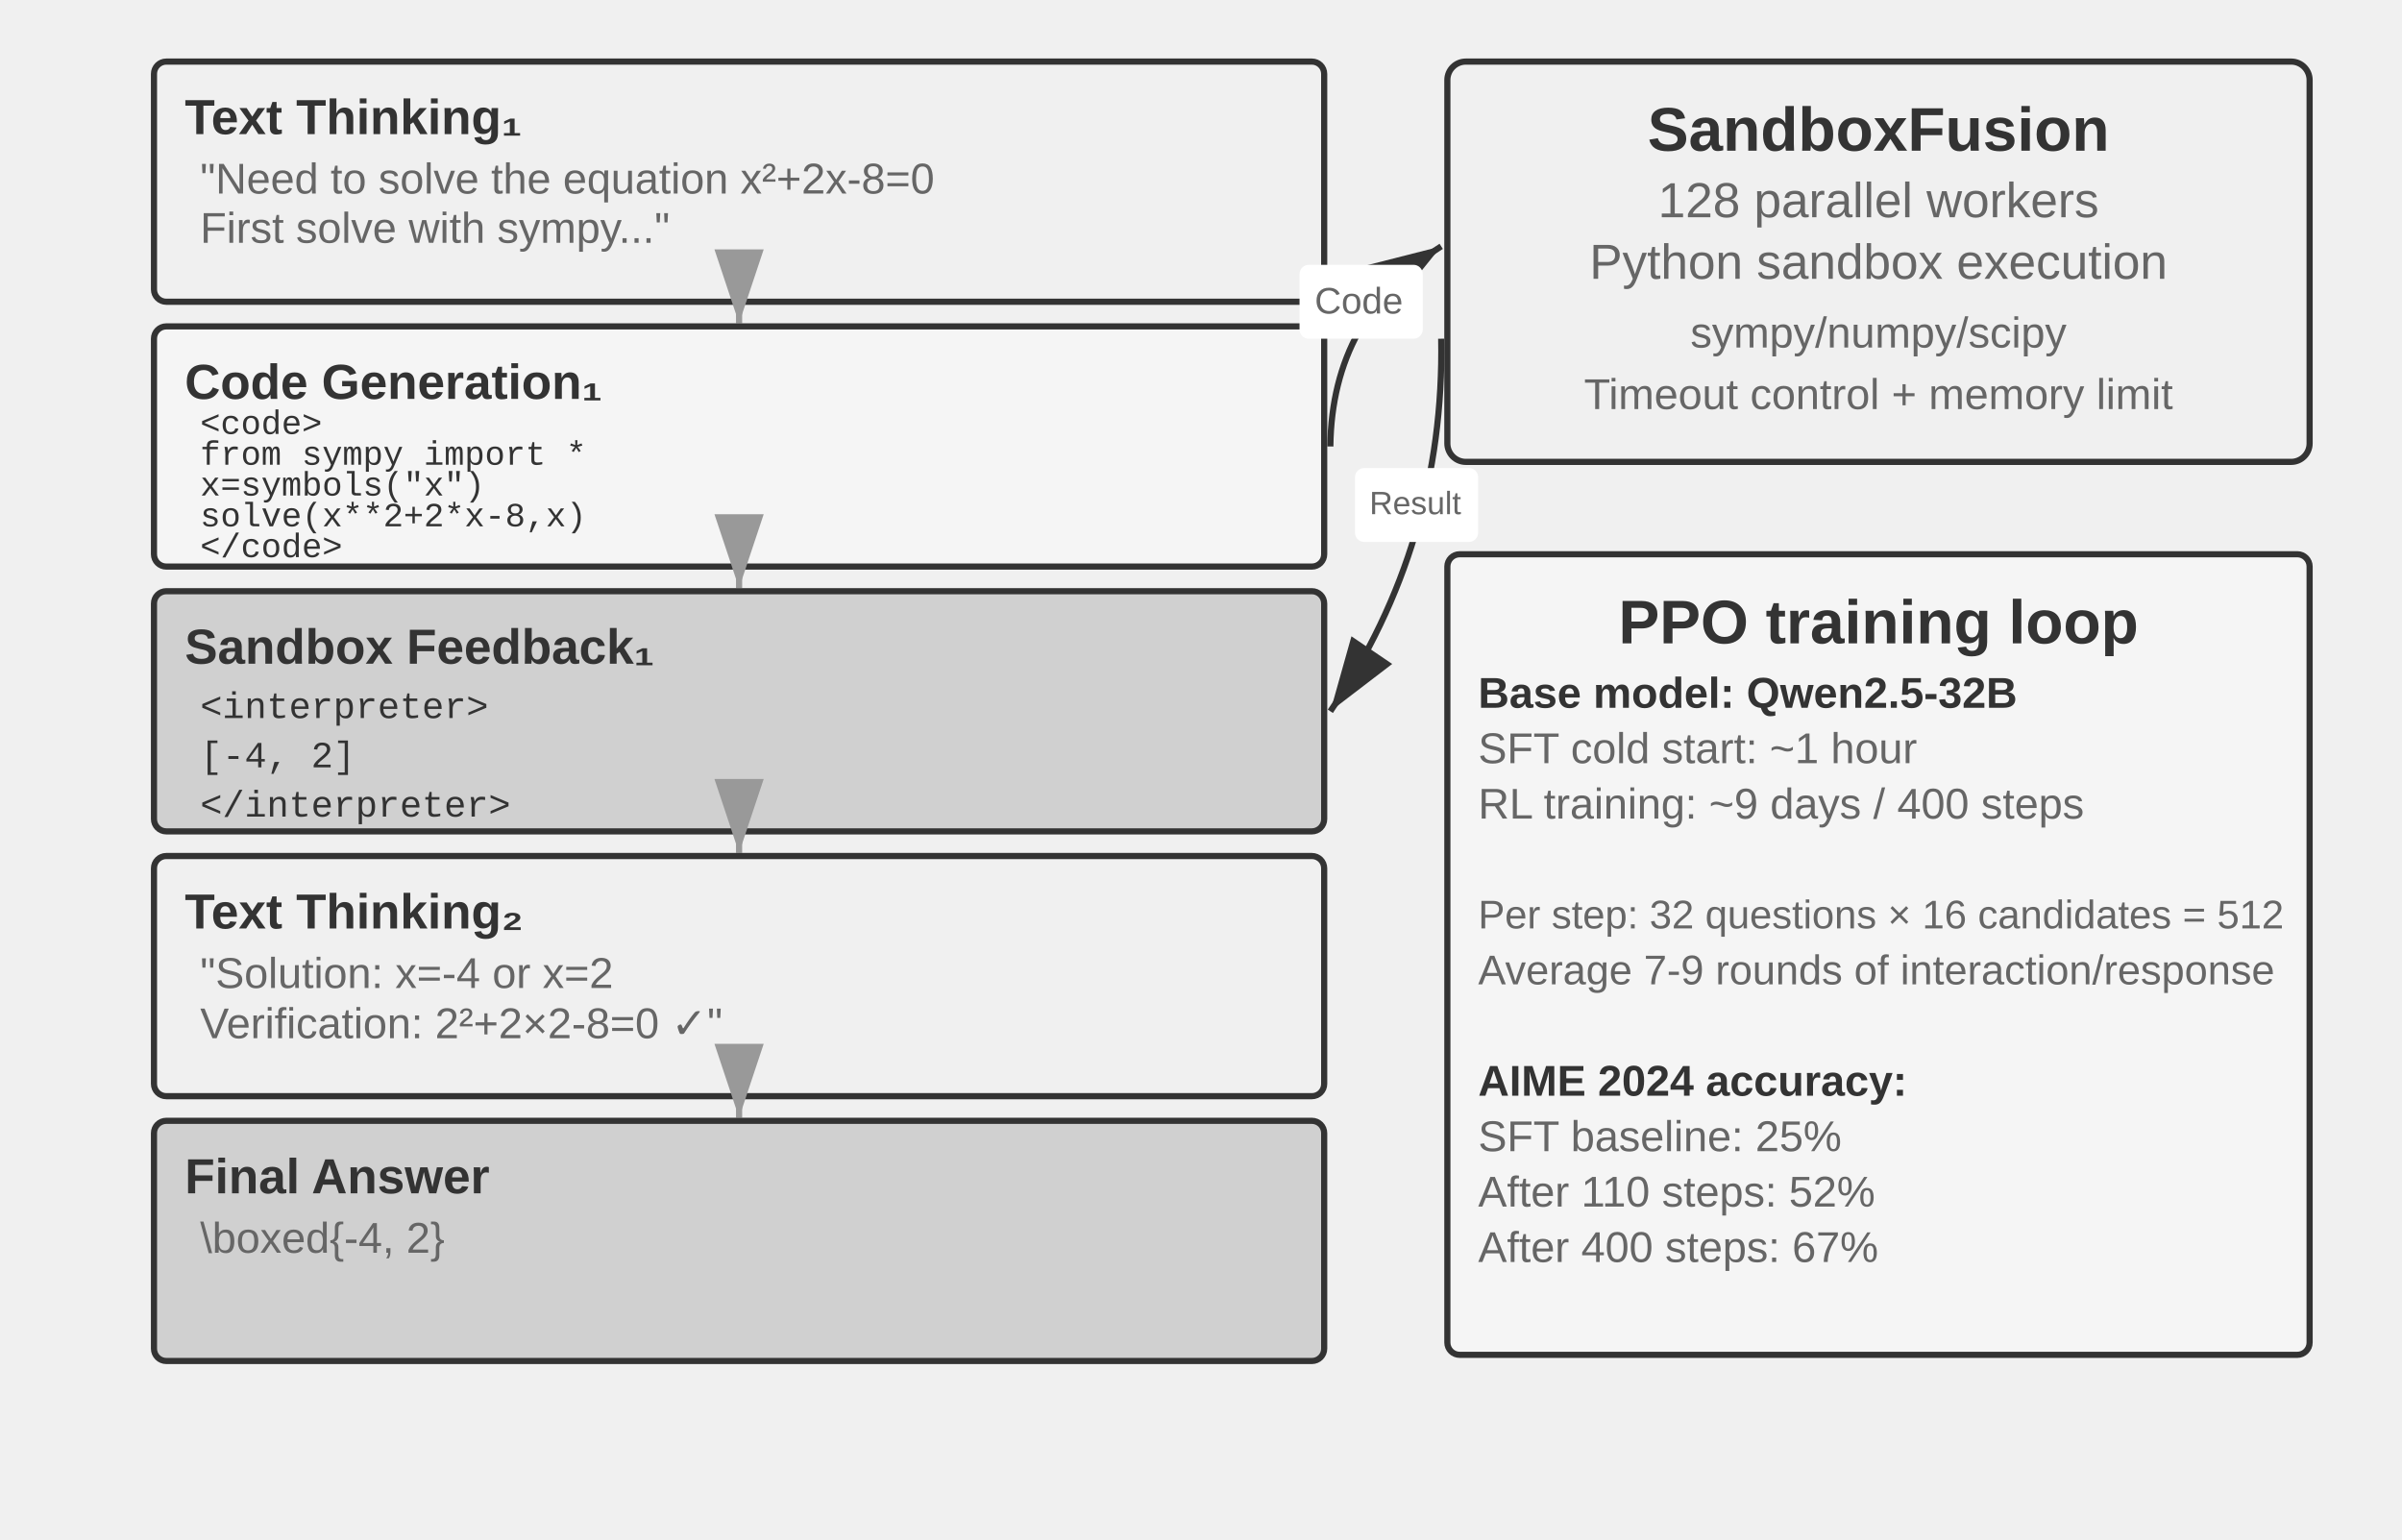
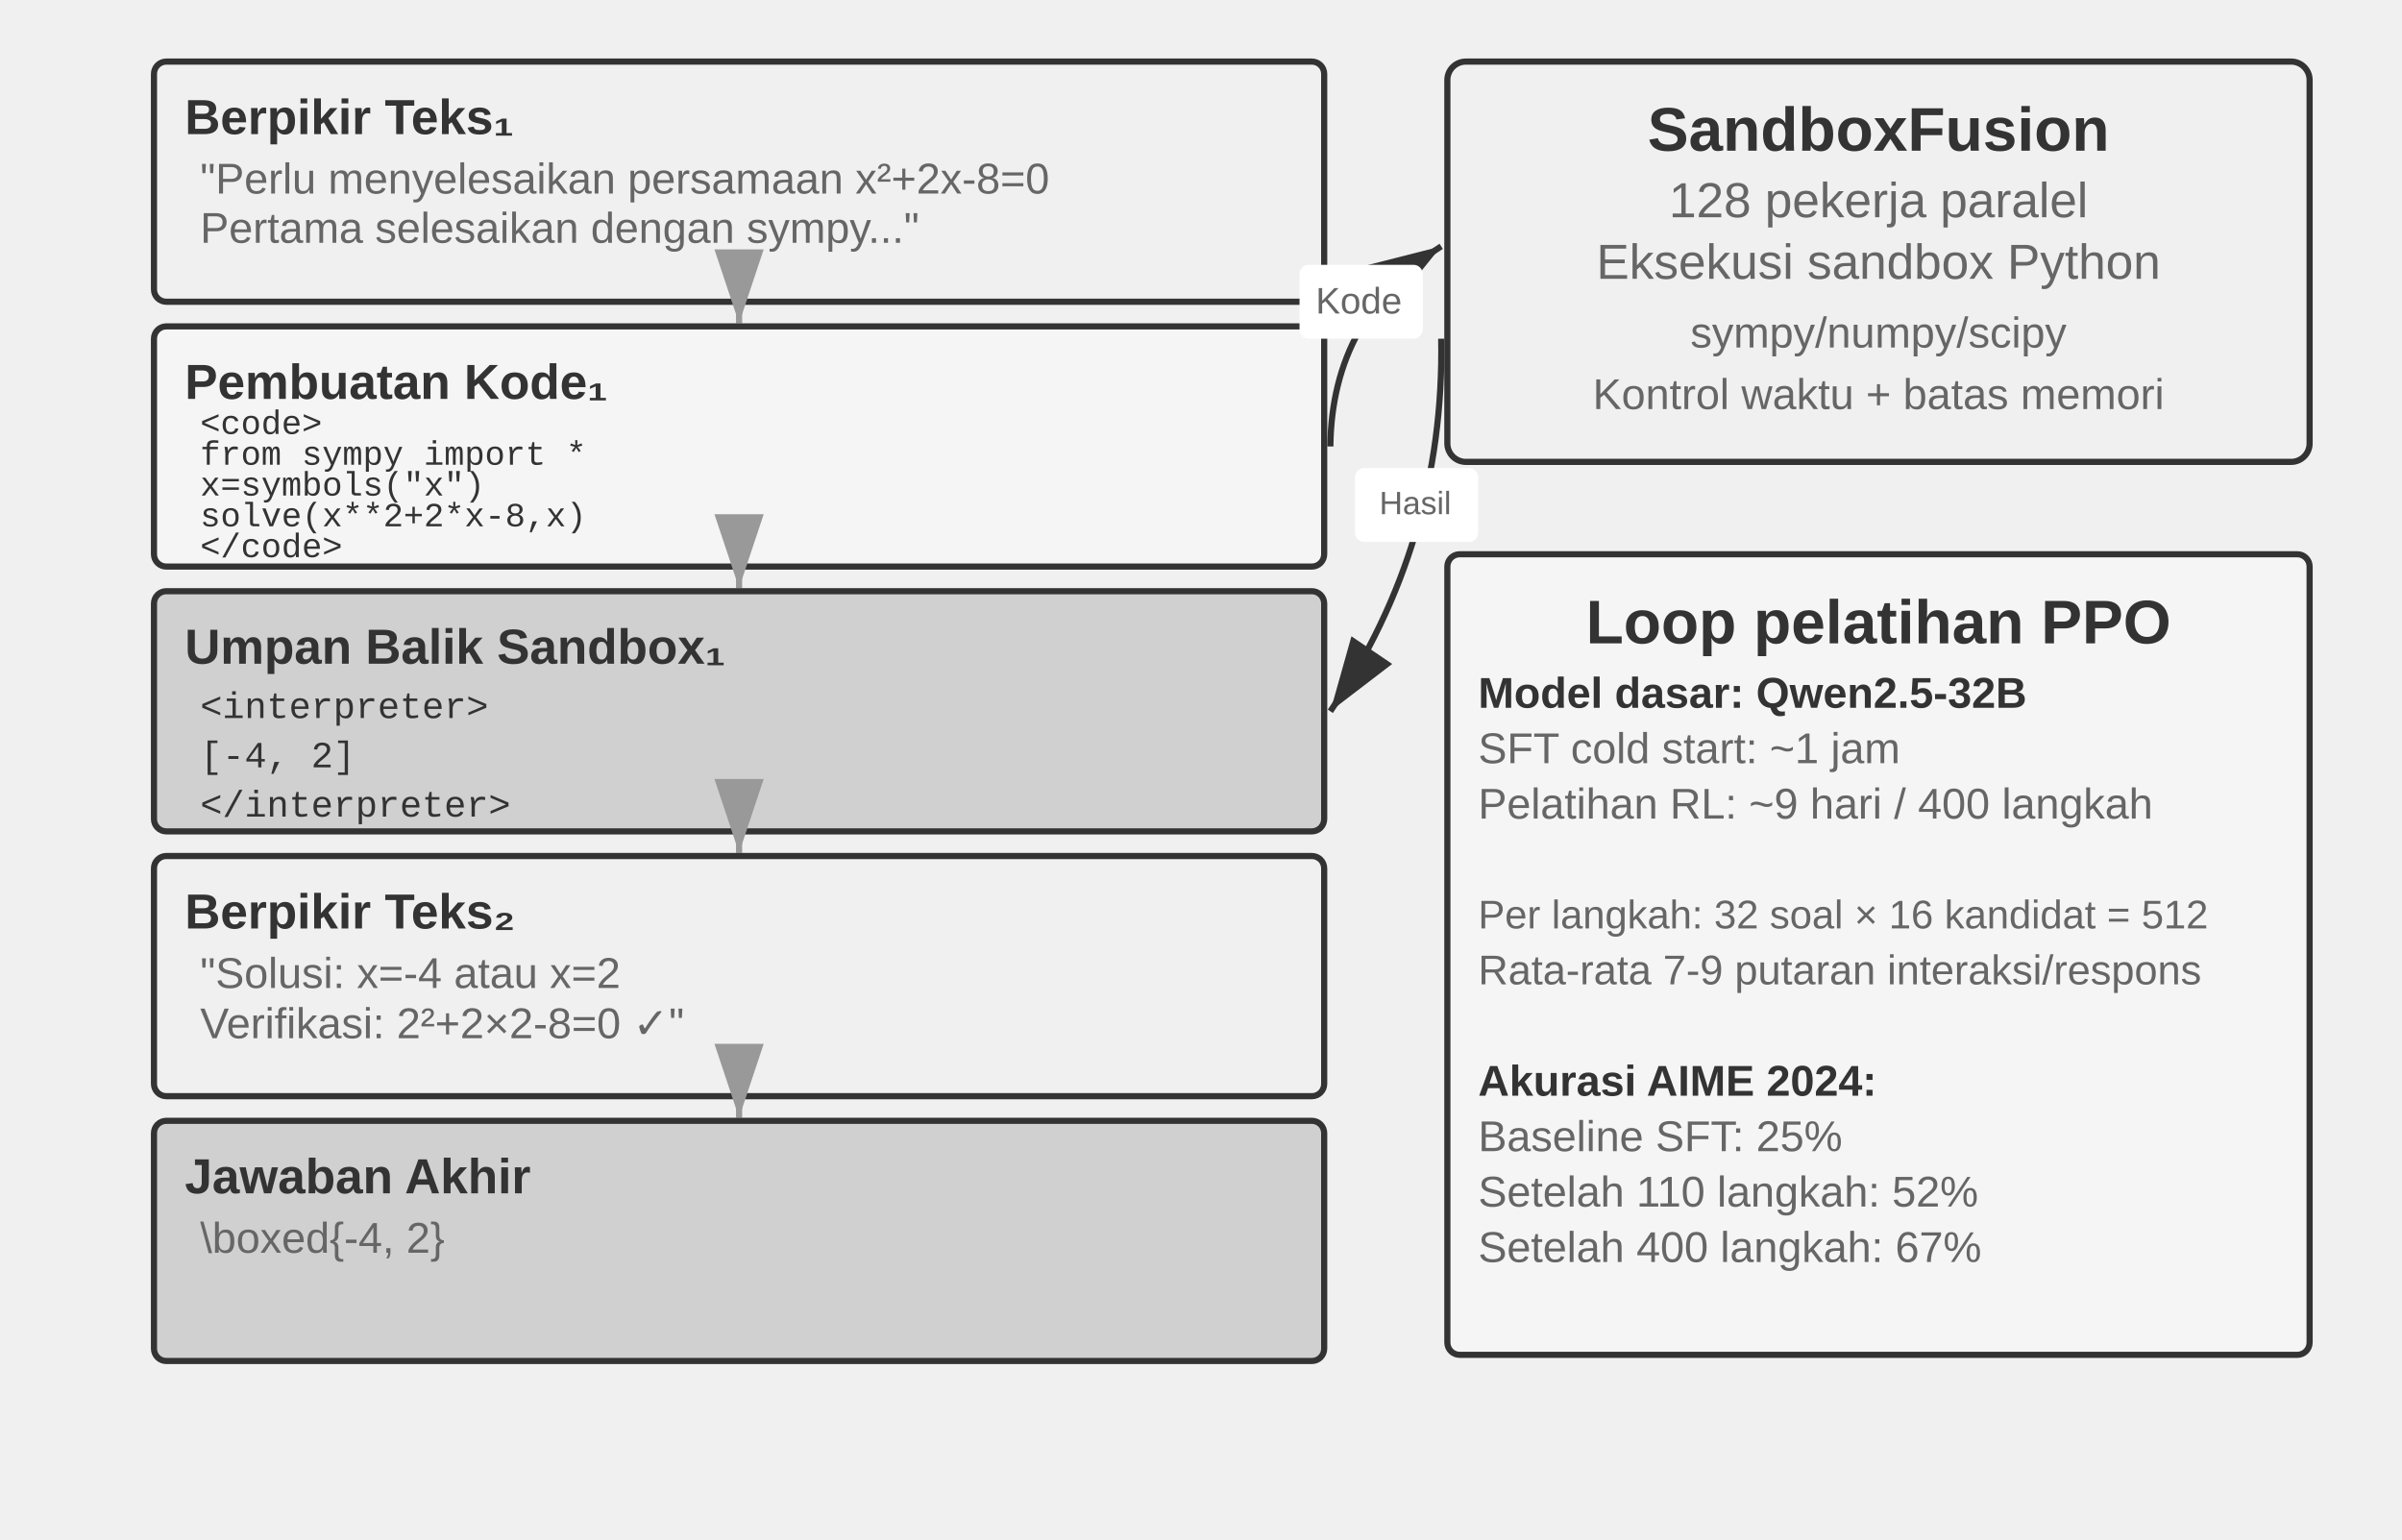
<svg xmlns="http://www.w3.org/2000/svg" viewBox="0 40 780 500" width="780" height="500" style="background:#ffffff">
  <defs>
    <marker id="ah" markerWidth="12" markerHeight="8" refX="12" refY="4" orient="auto">
      <polygon points="0 0, 12 4, 0 8" fill="#333333" />
    </marker>
    <marker id="ah-light" markerWidth="12" markerHeight="8" refX="12" refY="4" orient="auto">
      <polygon points="0 0, 12 4, 0 8" fill="#999999" />
    </marker>
  </defs>
  <rect x="50" y="60" width="380" height="78" rx="4" fill="#f0f0f0" stroke="#333333" stroke-width="2" />
-   <text x="60" y="78" font-family="Arial, 'Helvetica Neue', Helvetica, 'PingFang SC', 'Microsoft YaHei', sans-serif" font-size="16" fill="#333333" text-anchor="start" dominant-baseline="central" font-weight="bold">Text Thinking₁</text>
-   <text x="65" y="98" font-family="Arial, 'Helvetica Neue', Helvetica, 'PingFang SC', 'Microsoft YaHei', sans-serif" font-size="14" fill="#666666" text-anchor="start" dominant-baseline="central" font-weight="normal">"Need to solve the equation x²+2x-8=0</text>
-   <text x="65" y="114" font-family="Arial, 'Helvetica Neue', Helvetica, 'PingFang SC', 'Microsoft YaHei', sans-serif" font-size="14" fill="#666666" text-anchor="start" dominant-baseline="central" font-weight="normal">First solve with sympy..."</text>
+   <text x="60" y="78" font-family="Arial, 'Helvetica Neue', Helvetica, 'PingFang SC', 'Microsoft YaHei', sans-serif" font-size="16" fill="#333333" text-anchor="start" dominant-baseline="central" font-weight="bold">Berpikir Teks₁</text>
+   <text x="65" y="98" font-family="Arial, 'Helvetica Neue', Helvetica, 'PingFang SC', 'Microsoft YaHei', sans-serif" font-size="14" fill="#666666" text-anchor="start" dominant-baseline="central" font-weight="normal">"Perlu menyelesaikan persamaan x²+2x-8=0</text>
+   <text x="65" y="114" font-family="Arial, 'Helvetica Neue', Helvetica, 'PingFang SC', 'Microsoft YaHei', sans-serif" font-size="14" fill="#666666" text-anchor="start" dominant-baseline="central" font-weight="normal">Pertama selesaikan dengan sympy..."</text>
  <line x1="240" y1="139" x2="240" y2="145" stroke="#999999" stroke-width="2" marker-end="url(#ah-light)" />
  <rect x="50" y="146" width="380" height="78" rx="4" fill="#f5f5f5" stroke="#333333" stroke-width="2" />
-   <text x="60" y="164" font-family="Arial, 'Helvetica Neue', Helvetica, 'PingFang SC', 'Microsoft YaHei', sans-serif" font-size="16" fill="#333333" text-anchor="start" dominant-baseline="central" font-weight="bold">Code Generation₁</text>
+   <text x="60" y="164" font-family="Arial, 'Helvetica Neue', Helvetica, 'PingFang SC', 'Microsoft YaHei', sans-serif" font-size="16" fill="#333333" text-anchor="start" dominant-baseline="central" font-weight="bold">Pembuatan Kode₁</text>
  <text x="65" y="178" font-family="'Courier New', Courier, monospace" font-size="11" fill="#333333" text-anchor="start" dominant-baseline="central">&lt;code&gt;</text>
  <text x="65" y="188" font-family="'Courier New', Courier, monospace" font-size="11" fill="#333333" text-anchor="start" dominant-baseline="central">from sympy import *</text>
  <text x="65" y="198" font-family="'Courier New', Courier, monospace" font-size="11" fill="#333333" text-anchor="start" dominant-baseline="central">x=symbols("x")</text>
  <text x="65" y="208" font-family="'Courier New', Courier, monospace" font-size="11" fill="#333333" text-anchor="start" dominant-baseline="central">solve(x**2+2*x-8,x)</text>
  <text x="65" y="218" font-family="'Courier New', Courier, monospace" font-size="11" fill="#333333" text-anchor="start" dominant-baseline="central">&lt;/code&gt;</text>
  <line x1="240" y1="225" x2="240" y2="231" stroke="#999999" stroke-width="2" marker-end="url(#ah-light)" />
  <rect x="50" y="232" width="380" height="78" rx="4" fill="#d0d0d0" stroke="#333333" stroke-width="2" />
-   <text x="60" y="250" font-family="Arial, 'Helvetica Neue', Helvetica, 'PingFang SC', 'Microsoft YaHei', sans-serif" font-size="16" fill="#333333" text-anchor="start" dominant-baseline="central" font-weight="bold">Sandbox Feedback₁</text>
+   <text x="60" y="250" font-family="Arial, 'Helvetica Neue', Helvetica, 'PingFang SC', 'Microsoft YaHei', sans-serif" font-size="16" fill="#333333" text-anchor="start" dominant-baseline="central" font-weight="bold">Umpan Balik Sandbox₁</text>
  <text x="65" y="270" font-family="'Courier New', Courier, monospace" font-size="12" fill="#333333" text-anchor="start" dominant-baseline="central">&lt;interpreter&gt;</text>
  <text x="65" y="286" font-family="'Courier New', Courier, monospace" font-size="12" fill="#333333" text-anchor="start" dominant-baseline="central">[-4, 2]</text>
  <text x="65" y="302" font-family="'Courier New', Courier, monospace" font-size="12" fill="#333333" text-anchor="start" dominant-baseline="central">&lt;/interpreter&gt;</text>
  <line x1="240" y1="311" x2="240" y2="317" stroke="#999999" stroke-width="2" marker-end="url(#ah-light)" />
  <rect x="50" y="318" width="380" height="78" rx="4" fill="#f0f0f0" stroke="#333333" stroke-width="2" />
-   <text x="60" y="336" font-family="Arial, 'Helvetica Neue', Helvetica, 'PingFang SC', 'Microsoft YaHei', sans-serif" font-size="16" fill="#333333" text-anchor="start" dominant-baseline="central" font-weight="bold">Text Thinking₂</text>
-   <text x="65" y="356" font-family="Arial, 'Helvetica Neue', Helvetica, 'PingFang SC', 'Microsoft YaHei', sans-serif" font-size="14" fill="#666666" text-anchor="start" dominant-baseline="central" font-weight="normal">"Solution: x=-4 or x=2</text>
-   <text x="65" y="372" font-family="Arial, 'Helvetica Neue', Helvetica, 'PingFang SC', 'Microsoft YaHei', sans-serif" font-size="14" fill="#666666" text-anchor="start" dominant-baseline="central" font-weight="normal">Verification: 2²+2×2-8=0 ✓"</text>
+   <text x="60" y="336" font-family="Arial, 'Helvetica Neue', Helvetica, 'PingFang SC', 'Microsoft YaHei', sans-serif" font-size="16" fill="#333333" text-anchor="start" dominant-baseline="central" font-weight="bold">Berpikir Teks₂</text>
+   <text x="65" y="356" font-family="Arial, 'Helvetica Neue', Helvetica, 'PingFang SC', 'Microsoft YaHei', sans-serif" font-size="14" fill="#666666" text-anchor="start" dominant-baseline="central" font-weight="normal">"Solusi: x=-4 atau x=2</text>
+   <text x="65" y="372" font-family="Arial, 'Helvetica Neue', Helvetica, 'PingFang SC', 'Microsoft YaHei', sans-serif" font-size="14" fill="#666666" text-anchor="start" dominant-baseline="central" font-weight="normal">Verifikasi: 2²+2×2-8=0 ✓"</text>
  <line x1="240" y1="397" x2="240" y2="403" stroke="#999999" stroke-width="2" marker-end="url(#ah-light)" />
  <rect x="50" y="404" width="380" height="78" rx="4" fill="#d0d0d0" stroke="#333333" stroke-width="2" />
-   <text x="60" y="422" font-family="Arial, 'Helvetica Neue', Helvetica, 'PingFang SC', 'Microsoft YaHei', sans-serif" font-size="16" fill="#333333" text-anchor="start" dominant-baseline="central" font-weight="bold">Final Answer</text>
+   <text x="60" y="422" font-family="Arial, 'Helvetica Neue', Helvetica, 'PingFang SC', 'Microsoft YaHei', sans-serif" font-size="16" fill="#333333" text-anchor="start" dominant-baseline="central" font-weight="bold">Jawaban Akhir</text>
  <text x="65" y="442" font-family="Arial, 'Helvetica Neue', Helvetica, 'PingFang SC', 'Microsoft YaHei', sans-serif" font-size="14" fill="#666666" text-anchor="start" dominant-baseline="central" font-weight="normal">\boxed{-4, 2}</text>
  <rect x="470" y="60" width="280" height="130" rx="6" fill="#f0f0f0" stroke="#333333" stroke-width="2" />
  <text x="610" y="82" font-family="Arial, 'Helvetica Neue', Helvetica, 'PingFang SC', 'Microsoft YaHei', sans-serif" font-size="20" fill="#333333" text-anchor="middle" dominant-baseline="central" font-weight="bold">SandboxFusion</text>
-   <text x="610" y="105" font-family="Arial, 'Helvetica Neue', Helvetica, 'PingFang SC', 'Microsoft YaHei', sans-serif" font-size="16" fill="#666666" text-anchor="middle" dominant-baseline="central" font-weight="normal">128 parallel workers</text>
-   <text x="610" y="125" font-family="Arial, 'Helvetica Neue', Helvetica, 'PingFang SC', 'Microsoft YaHei', sans-serif" font-size="16" fill="#666666" text-anchor="middle" dominant-baseline="central" font-weight="normal">Python sandbox execution</text>
+   <text x="610" y="105" font-family="Arial, 'Helvetica Neue', Helvetica, 'PingFang SC', 'Microsoft YaHei', sans-serif" font-size="16" fill="#666666" text-anchor="middle" dominant-baseline="central" font-weight="normal">128 pekerja paralel</text>
+   <text x="610" y="125" font-family="Arial, 'Helvetica Neue', Helvetica, 'PingFang SC', 'Microsoft YaHei', sans-serif" font-size="16" fill="#666666" text-anchor="middle" dominant-baseline="central" font-weight="normal">Eksekusi sandbox Python</text>
  <text x="610" y="148" font-family="Arial, 'Helvetica Neue', Helvetica, 'PingFang SC', 'Microsoft YaHei', sans-serif" font-size="14" fill="#666666" text-anchor="middle" dominant-baseline="central" font-weight="normal">sympy/numpy/scipy</text>
-   <text x="610" y="168" font-family="Arial, 'Helvetica Neue', Helvetica, 'PingFang SC', 'Microsoft YaHei', sans-serif" font-size="14" fill="#666666" text-anchor="middle" dominant-baseline="central" font-weight="normal">Timeout control + memory limit</text>
+   <text x="610" y="168" font-family="Arial, 'Helvetica Neue', Helvetica, 'PingFang SC', 'Microsoft YaHei', sans-serif" font-size="14" fill="#666666" text-anchor="middle" dominant-baseline="central" font-weight="normal">Kontrol waktu + batas memori</text>
  <path d="M 432,185 Q 432.504,142.81 468,120" fill="none" stroke="#333333" stroke-width="2" marker-end="url(#ah)" />
  <rect x="422" y="126" width="40" height="24" rx="3" fill="white" />
-   <text x="441.252" y="137.655" font-family="Arial, 'Helvetica Neue', Helvetica, 'PingFang SC', 'Microsoft YaHei', sans-serif" font-size="12" fill="#666666" text-anchor="middle" dominant-baseline="central" font-weight="normal">Code</text>
+   <text x="441.252" y="137.655" font-family="Arial, 'Helvetica Neue', Helvetica, 'PingFang SC', 'Microsoft YaHei', sans-serif" font-size="12" fill="#666666" text-anchor="middle" dominant-baseline="central" font-weight="normal">Kode</text>
  <path d="M 468,150 Q 469.17,216.203 432,271" fill="none" stroke="#333333" stroke-width="2" marker-end="url(#ah)" />
  <rect x="440" y="192" width="40" height="24" rx="3" fill="white" />
-   <text x="459.585" y="203.352" font-family="Arial, 'Helvetica Neue', Helvetica, 'PingFang SC', 'Microsoft YaHei', sans-serif" font-size="10.5" fill="#666666" text-anchor="middle" dominant-baseline="central" font-weight="normal">Result</text>
+   <text x="459.585" y="203.352" font-family="Arial, 'Helvetica Neue', Helvetica, 'PingFang SC', 'Microsoft YaHei', sans-serif" font-size="10.5" fill="#666666" text-anchor="middle" dominant-baseline="central" font-weight="normal">Hasil</text>
  <rect x="470" y="220" width="280" height="260" rx="4" fill="#f5f5f5" stroke="#333333" stroke-width="2" />
-   <text x="610" y="242" font-family="Arial, 'Helvetica Neue', Helvetica, 'PingFang SC', 'Microsoft YaHei', sans-serif" font-size="20" fill="#333333" text-anchor="middle" dominant-baseline="central" font-weight="bold">PPO training loop</text>
-   <text x="480" y="265" font-family="Arial, 'Helvetica Neue', Helvetica, 'PingFang SC', 'Microsoft YaHei', sans-serif" font-size="14" fill="#333333" text-anchor="start" dominant-baseline="central" font-weight="bold">Base model: Qwen2.5-32B</text>
-   <text x="480" y="283" font-family="Arial, 'Helvetica Neue', Helvetica, 'PingFang SC', 'Microsoft YaHei', sans-serif" font-size="14" fill="#666666" text-anchor="start" dominant-baseline="central" font-weight="normal">SFT cold start: ~1 hour</text>
-   <text x="480" y="301" font-family="Arial, 'Helvetica Neue', Helvetica, 'PingFang SC', 'Microsoft YaHei', sans-serif" font-size="14" fill="#666666" text-anchor="start" dominant-baseline="central" font-weight="normal">RL training: ~9 days / 400 steps</text>
-   <text x="480" y="337" font-family="Arial, 'Helvetica Neue', Helvetica, 'PingFang SC', 'Microsoft YaHei', sans-serif" font-size="13" fill="#666666" text-anchor="start" dominant-baseline="central" font-weight="normal">Per step: 32 questions × 16 candidates = 512</text>
-   <text x="480" y="355" font-family="Arial, 'Helvetica Neue', Helvetica, 'PingFang SC', 'Microsoft YaHei', sans-serif" font-size="13.5" fill="#666666" text-anchor="start" dominant-baseline="central" font-weight="normal">Average 7-9 rounds of interaction/response</text>
-   <text x="480" y="391" font-family="Arial, 'Helvetica Neue', Helvetica, 'PingFang SC', 'Microsoft YaHei', sans-serif" font-size="14" fill="#333333" text-anchor="start" dominant-baseline="central" font-weight="bold">AIME 2024 accuracy:</text>
-   <text x="480" y="409" font-family="Arial, 'Helvetica Neue', Helvetica, 'PingFang SC', 'Microsoft YaHei', sans-serif" font-size="14" fill="#666666" text-anchor="start" dominant-baseline="central" font-weight="normal">  SFT baseline: 25%</text>
-   <text x="480" y="427" font-family="Arial, 'Helvetica Neue', Helvetica, 'PingFang SC', 'Microsoft YaHei', sans-serif" font-size="14" fill="#666666" text-anchor="start" dominant-baseline="central" font-weight="normal">  After 110 steps: 52%</text>
-   <text x="480" y="445" font-family="Arial, 'Helvetica Neue', Helvetica, 'PingFang SC', 'Microsoft YaHei', sans-serif" font-size="14" fill="#666666" text-anchor="start" dominant-baseline="central" font-weight="normal">  After 400 steps: 67%</text>
+   <text x="610" y="242" font-family="Arial, 'Helvetica Neue', Helvetica, 'PingFang SC', 'Microsoft YaHei', sans-serif" font-size="20" fill="#333333" text-anchor="middle" dominant-baseline="central" font-weight="bold">Loop pelatihan PPO</text>
+   <text x="480" y="265" font-family="Arial, 'Helvetica Neue', Helvetica, 'PingFang SC', 'Microsoft YaHei', sans-serif" font-size="14" fill="#333333" text-anchor="start" dominant-baseline="central" font-weight="bold">Model dasar: Qwen2.5-32B</text>
+   <text x="480" y="283" font-family="Arial, 'Helvetica Neue', Helvetica, 'PingFang SC', 'Microsoft YaHei', sans-serif" font-size="14" fill="#666666" text-anchor="start" dominant-baseline="central" font-weight="normal">SFT cold start: ~1 jam</text>
+   <text x="480" y="301" font-family="Arial, 'Helvetica Neue', Helvetica, 'PingFang SC', 'Microsoft YaHei', sans-serif" font-size="14" fill="#666666" text-anchor="start" dominant-baseline="central" font-weight="normal">Pelatihan RL: ~9 hari / 400 langkah</text>
+   <text x="480" y="337" font-family="Arial, 'Helvetica Neue', Helvetica, 'PingFang SC', 'Microsoft YaHei', sans-serif" font-size="13" fill="#666666" text-anchor="start" dominant-baseline="central" font-weight="normal">Per langkah: 32 soal × 16 kandidat = 512</text>
+   <text x="480" y="355" font-family="Arial, 'Helvetica Neue', Helvetica, 'PingFang SC', 'Microsoft YaHei', sans-serif" font-size="13.5" fill="#666666" text-anchor="start" dominant-baseline="central" font-weight="normal">Rata-rata 7-9 putaran interaksi/respons</text>
+   <text x="480" y="391" font-family="Arial, 'Helvetica Neue', Helvetica, 'PingFang SC', 'Microsoft YaHei', sans-serif" font-size="14" fill="#333333" text-anchor="start" dominant-baseline="central" font-weight="bold">Akurasi AIME 2024:</text>
+   <text x="480" y="409" font-family="Arial, 'Helvetica Neue', Helvetica, 'PingFang SC', 'Microsoft YaHei', sans-serif" font-size="14" fill="#666666" text-anchor="start" dominant-baseline="central" font-weight="normal">  Baseline SFT: 25%</text>
+   <text x="480" y="427" font-family="Arial, 'Helvetica Neue', Helvetica, 'PingFang SC', 'Microsoft YaHei', sans-serif" font-size="14" fill="#666666" text-anchor="start" dominant-baseline="central" font-weight="normal">  Setelah 110 langkah: 52%</text>
+   <text x="480" y="445" font-family="Arial, 'Helvetica Neue', Helvetica, 'PingFang SC', 'Microsoft YaHei', sans-serif" font-size="14" fill="#666666" text-anchor="start" dominant-baseline="central" font-weight="normal">  Setelah 400 langkah: 67%</text>
</svg>
